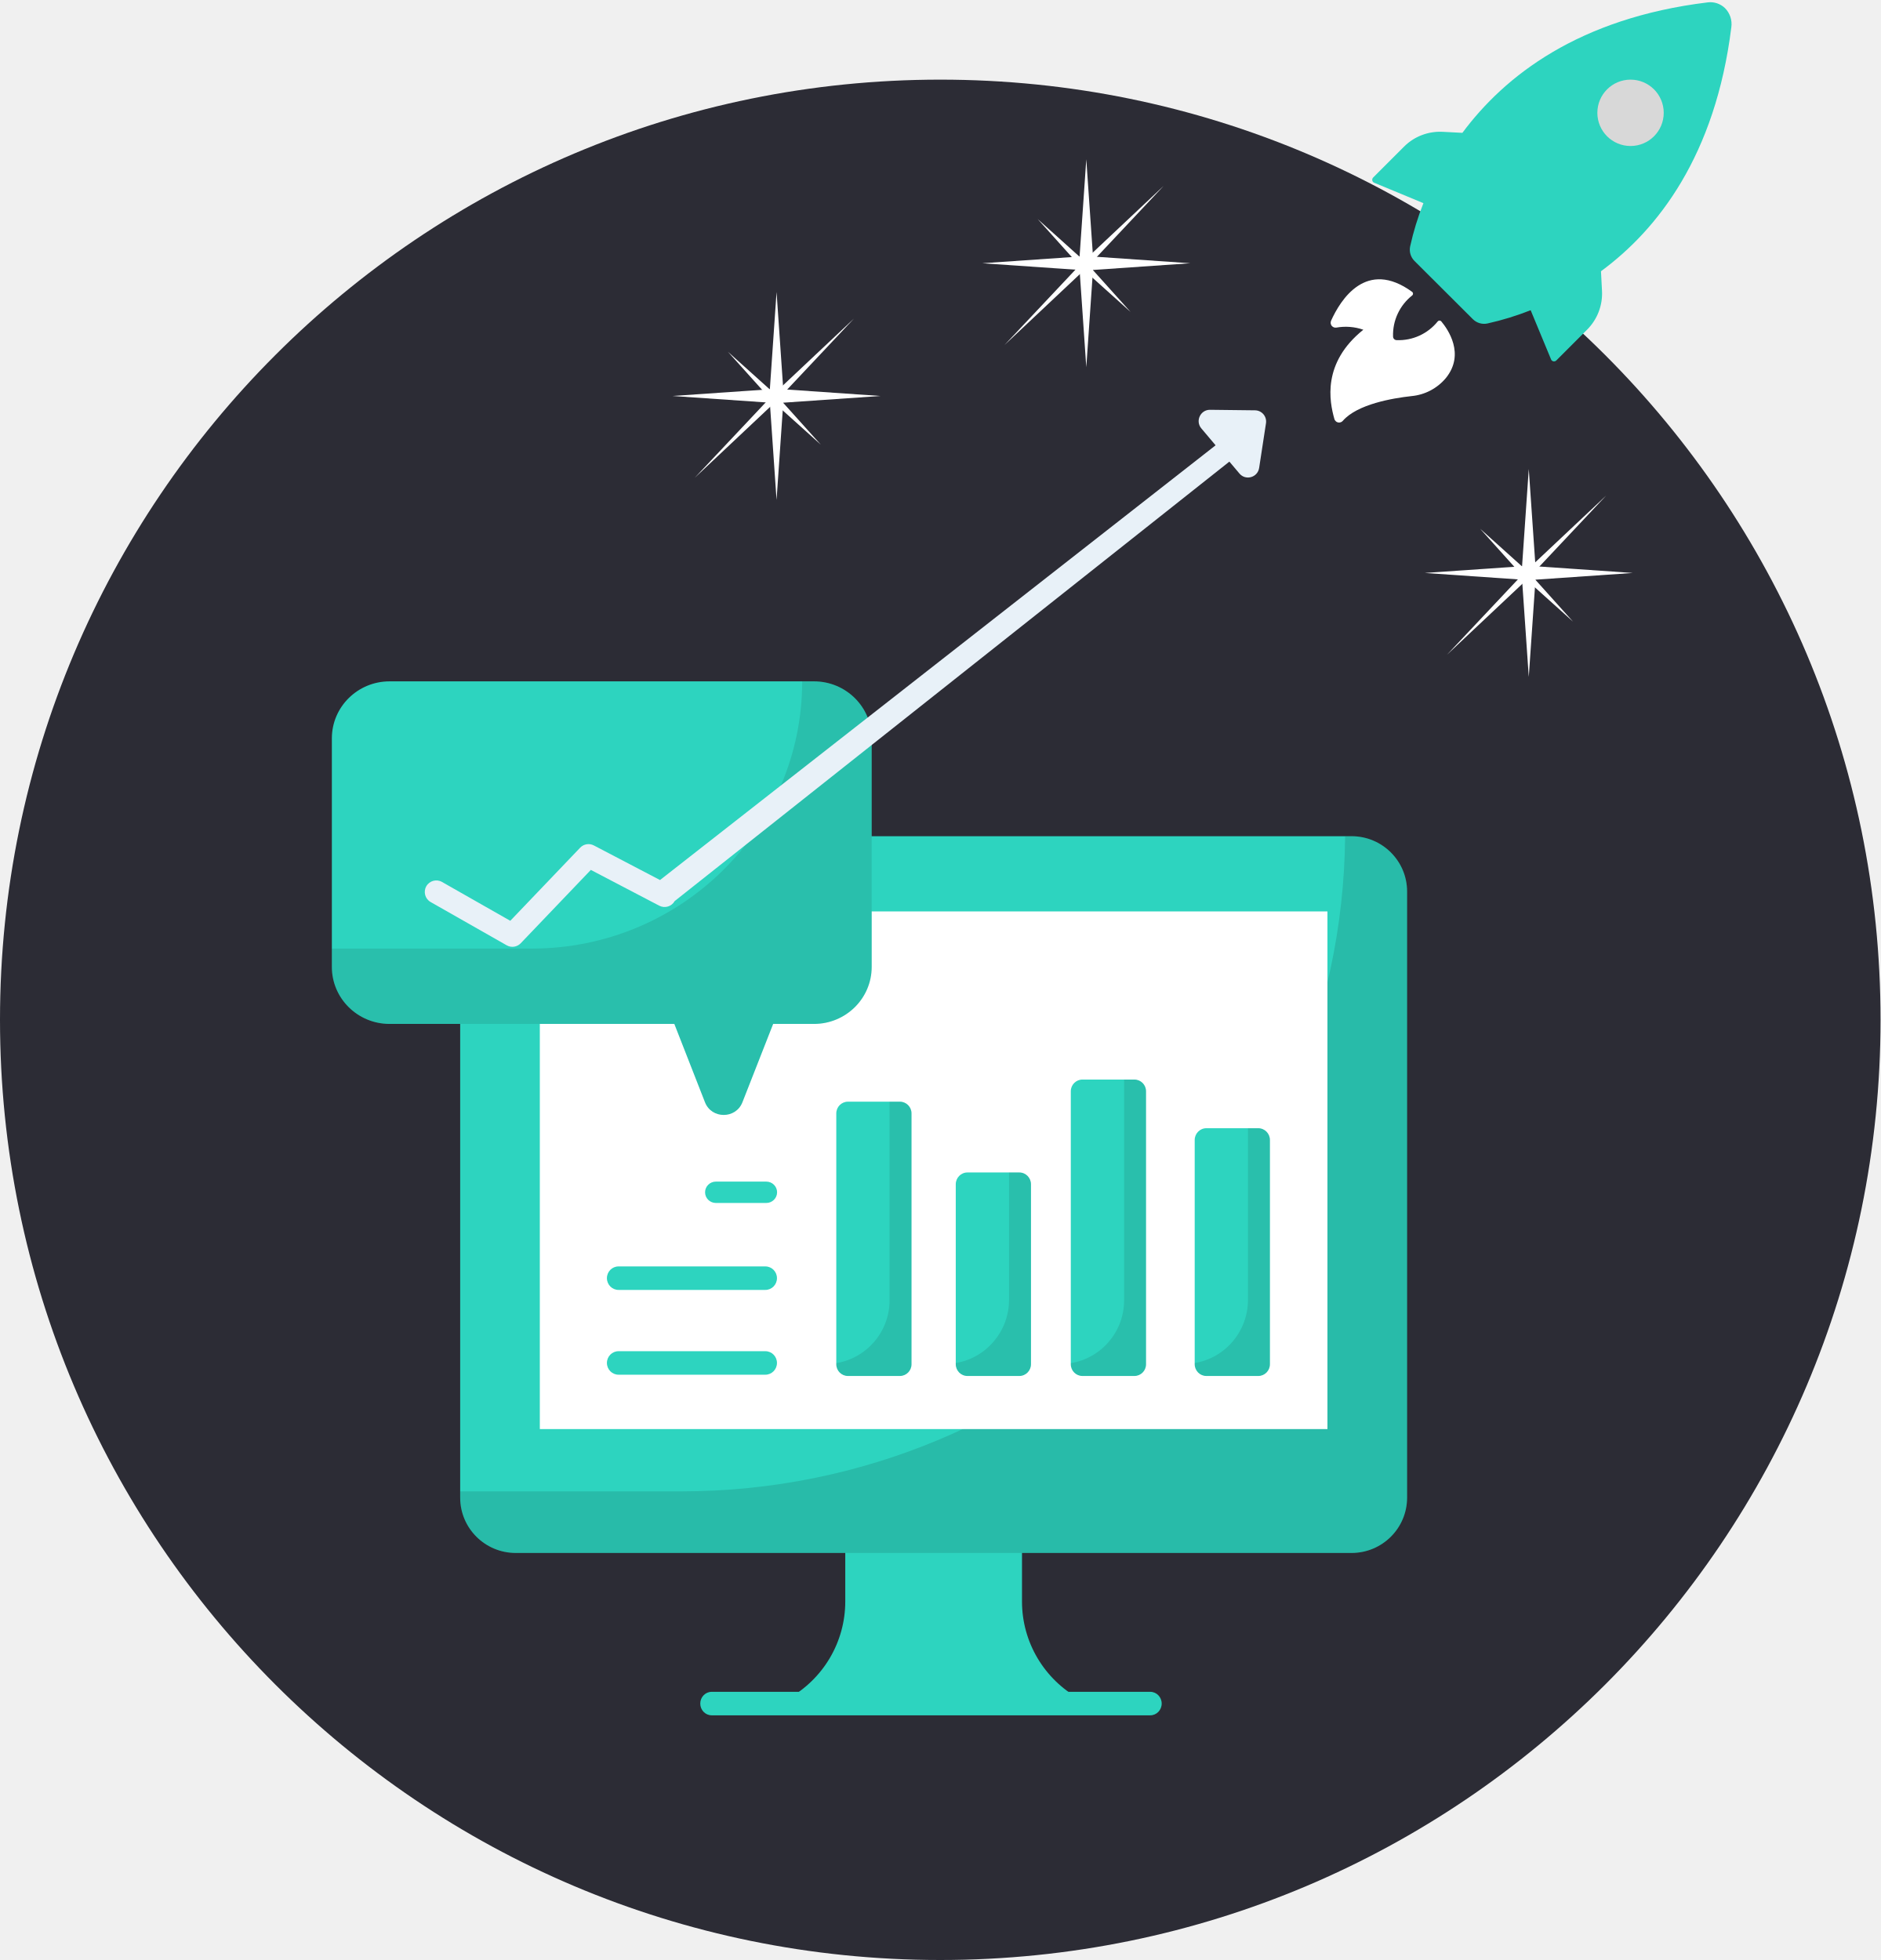
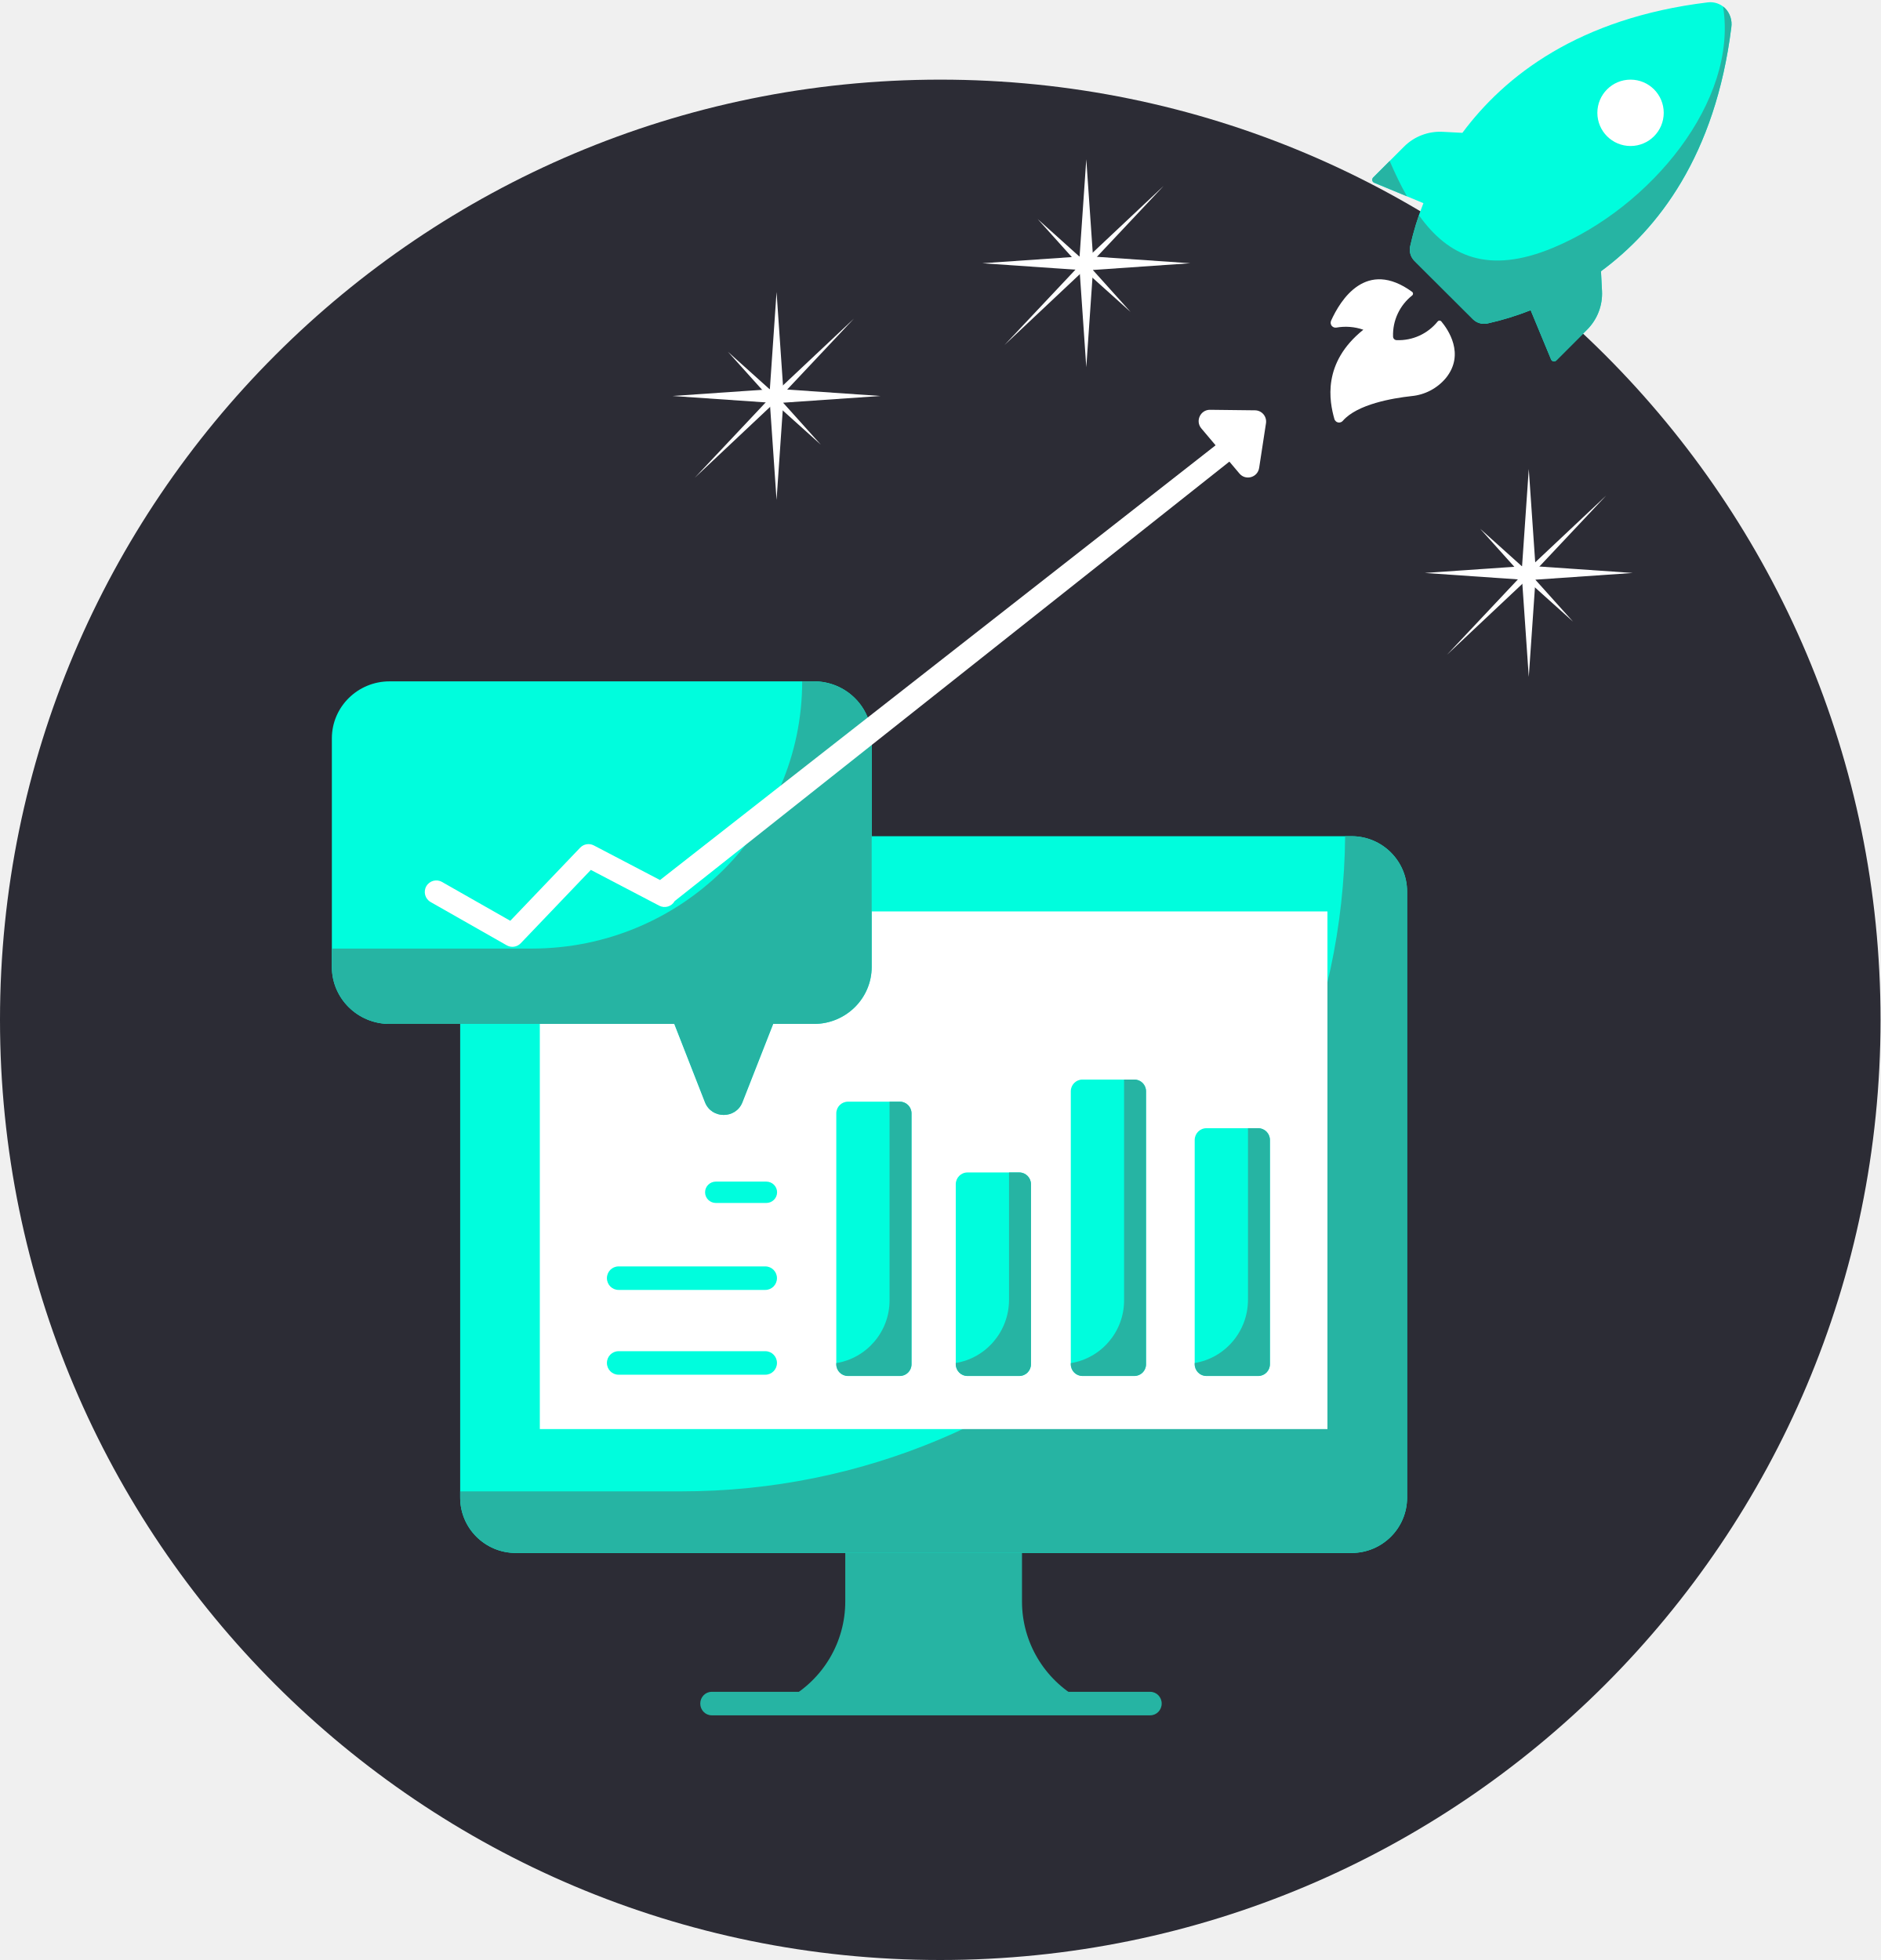
<svg xmlns="http://www.w3.org/2000/svg" width="425px" height="443px" viewBox="0 0 425 443" version="1.1">
  <g id="home-page-2" stroke="none" stroke-width="1" fill="none" fill-rule="evenodd">
    <g id="business-2" transform="translate(-104, -116)">
      <g id="Group-2" transform="translate(104, 116)">
        <circle id="Oval" fill="#2C2C35" cx="212.5" cy="230.5" r="212.5" />
        <g id="online-analytical-2" transform="translate(75, 88)" fill-rule="nonzero">
          <g id="online-analytical">
-             <path d="M169,296 L103,296 C111.041,291.563 116.03,283.132 116.03,273.98 L116.03,262 L155.97,262 L155.97,273.98 C155.97,283.132 160.959,291.563 169,296 Z" id="Path" fill="#2DD4BF" />
-             <path d="M243,113.501 L243,250.499 C243,257.403 237.379,263 230.446,263 L41.554,263 C34.621,263 29,257.403 29,250.499 L29,113.501 C29,106.597 34.621,101 41.554,101 L230.446,101 C237.379,101 243,106.597 243,113.501 Z" id="Path" fill="#2DD4BF" />
-             <path d="M243,113.514 L243,250.509 C243,257.401 237.377,263 230.456,263 L41.567,263 C34.623,263 29,257.401 29,250.509 L29,249.081 L78.903,249.081 C161.338,249.081 228.247,182.93 228.999,101 L230.456,101 C237.376,101 243,106.599 243,113.514 Z" id="Path" fill="#000000" opacity="0.12" />
+             <path d="M169,296 L103,296 C111.041,291.563 116.03,283.132 116.03,273.98 L116.03,262 L155.97,262 L155.97,273.98 C155.97,283.132 160.959,291.563 169,296 Z" id="Path" fill="#26B4A3" />
+             <path d="M243,113.501 L243,250.499 C243,257.403 237.379,263 230.446,263 L41.554,263 C34.621,263 29,257.403 29,250.499 L29,113.501 C29,106.597 34.621,101 41.554,101 L230.446,101 C237.379,101 243,106.597 243,113.501 Z" id="Path" fill="#00FDDD" />
+             <path d="M243,113.514 L243,250.509 C243,257.401 237.377,263 230.456,263 L41.567,263 C34.623,263 29,257.401 29,250.509 L29,249.081 L78.903,249.081 C161.338,249.081 228.247,182.93 228.999,101 L230.456,101 C237.376,101 243,106.599 243,113.514 Z" id="Path" fill="#26B4A3" />
            <polygon id="Path" fill="#FFFFFF" points="47 118 225 118 225 235 47 235" />
-             <g id="Group" transform="translate(83, 294)">
-               <path d="M2.84,3.041 L101.957,3.041" id="Path" fill="#FFFFFF" />
-               <path d="M101.957,5.697 L2.841,5.697 C1.415,5.697 0.258,4.508 0.258,3.041 C0.258,1.574 1.415,0.385 2.841,0.385 L101.957,0.385 C103.383,0.385 104.54,1.574 104.54,3.041 C104.54,4.508 103.383,5.697 101.957,5.697 Z" id="Path" fill="#2DD4BF" />
+             <g id="Group" transform="translate(83, 294)" fill="#26B4A3">
+               <path d="M101.957,5.697 L2.841,5.697 C1.415,5.697 0.258,4.508 0.258,3.041 C0.258,1.574 1.415,0.385 2.841,0.385 L101.957,0.385 C103.383,0.385 104.54,1.574 104.54,3.041 C104.54,4.508 103.383,5.697 101.957,5.697 Z" id="Path" />
            </g>
-             <path d="M212,169.665 L212,220.335 C212,221.807 210.819,223 209.361,223 L197.639,223 C196.181,223 195,221.807 195,220.335 L195,169.665 C195,168.193 196.181,167 197.639,167 L209.361,167 C210.818,167 212,168.193 212,169.665 L212,169.665 Z" id="Path" fill="#2DD4BF" />
-             <path d="M212,169.665 L212,220.335 C212,221.81 210.813,223 209.362,223 L197.638,223 C196.187,223 195,221.81 195,220.335 L195,220.069 C201.825,218.958 207.04,212.972 207.04,205.768 L207.04,167 L209.362,167 C210.813,167 212,168.19 212,169.665 L212,169.665 Z" id="Path" fill="#000000" opacity="0.1" />
-             <path d="M184,158.641 L184,220.359 C184,221.818 182.819,223 181.361,223 L169.639,223 C168.181,223 167,221.818 167,220.359 L167,158.641 C167,157.182 168.181,156 169.639,156 L181.361,156 C182.819,156 184,157.182 184,158.641 Z" id="Path" fill="#2DD4BF" />
-             <path d="M184,158.641 L184,220.359 C184,221.82 182.813,223 181.362,223 L169.638,223 C168.187,223 167,221.82 167,220.359 L167,220.095 C173.825,218.994 179.04,213.06 179.04,205.92 L179.04,156 L181.362,156 C182.813,156 184,157.179 184,158.641 L184,158.641 Z" id="Path" fill="#000000" opacity="0.1" />
-             <path d="M158,179.667 L158,220.333 C158,221.806 156.819,223 155.361,223 L143.639,223 C142.181,223 141,221.806 141,220.333 L141,179.667 C141,178.194 142.181,177 143.639,177 L155.361,177 C156.818,177 158,178.194 158,179.667 L158,179.667 Z" id="Path" fill="#2DD4BF" />
-             <path d="M158,179.667 L158,220.333 C158,221.808 156.813,223 155.362,223 L143.638,223 C142.187,223 141,221.808 141,220.333 L141,220.066 C147.825,218.955 153.04,212.963 153.04,205.752 L153.04,177 L155.362,177 C156.813,177 158,178.191 158,179.667 L158,179.667 Z" id="Path" fill="#000000" opacity="0.1" />
-             <path d="M131,163.646 L131,220.354 C131,221.815 129.819,223 128.361,223 L116.639,223 C115.181,223 114,221.815 114,220.354 L114,163.646 C114,162.185 115.181,161 116.639,161 L128.361,161 C129.819,161 131,162.185 131,163.646 L131,163.646 Z" id="Path" fill="#2DD4BF" />
-             <path d="M131,163.647 L131,220.354 C131,221.818 129.813,223 128.362,223 L116.638,223 C115.187,223 114,221.818 114,220.354 L114,220.089 C120.825,218.986 126.04,213.04 126.04,205.886 L126.04,161 L128.362,161 C129.813,161 131,162.182 131,163.647 L131,163.647 Z" id="Path" fill="#000000" opacity="0.1" />
-             <path d="M122,78.883 L122,130.545 C122,137.66 116.161,143.429 108.959,143.429 L99.732,143.429 L92.784,161.139 C91.287,164.956 85.819,164.953 84.326,161.135 L77.399,143.428 L13.041,143.428 C5.839,143.428 0,137.66 0,130.545 L0,78.883 C0,71.768 5.839,66 13.041,66 L108.959,66 C116.161,66 122,71.768 122,78.883 L122,78.883 Z" id="Path" fill="#2DD4BF" />
-             <path d="M108.959,66 L106.293,66 C106.293,99.357 78.921,126.398 45.155,126.398 L0,126.398 L0,130.545 C0,137.66 5.839,143.428 13.041,143.428 L77.399,143.428 L84.326,161.135 C85.819,164.953 91.287,164.956 92.784,161.139 L99.732,143.429 L108.959,143.429 C116.161,143.429 122,137.66 122,130.545 L122,78.883 C122,71.768 116.161,66 108.959,66 Z" id="Path" fill="#000000" opacity="0.1" />
-             <path d="M22.318,115.876 C21.069,115.165 20.63,113.572 21.34,112.318 C22.049,111.065 23.636,110.625 24.889,111.337 L40.324,120.118 L56.119,103.59 C56.919,102.753 58.178,102.548 59.203,103.082 L74.162,110.906 L200.124,12.334 C200.827,11.077 202.414,10.63 203.668,11.332 C204.923,12.037 205.37,13.627 204.667,14.885 L77.47,115.669 C76.781,116.898 75.245,117.359 73.994,116.707 L58.527,108.617 L42.682,125.196 C41.856,126.059 40.552,126.249 39.517,125.66 L22.318,115.876 Z" id="Path" fill="#E8F1F8" />
-             <path d="M208.317,17.721 L196.398,11.694 C194.452,10.71 194.562,7.881 196.578,7.053 L205.979,3.191 C207.405,2.605 209.016,3.42 209.398,4.92 L211.917,14.809 C212.457,16.931 210.263,18.705 208.317,17.721 L208.317,17.721 Z" id="Path" fill="#E8F1F8" transform="translate(203.5, 10.5) rotate(23) translate(-203.5, -10.5) " />
+             <path d="M212,220.335 C212,221.807 210.819,223 209.361,223 L197.639,223 C196.181,223 195,221.807 195,220.335 L195,169.665 C195,168.193 196.181,167 197.639,167 L209.361,167 C210.818,167 212,168.193 212,169.665 L212,220.335 Z" id="Path" fill="#00FDDD" />
+             <path d="M212,169.665 L212,220.335 C212,221.81 210.813,223 209.362,223 L197.638,223 C196.187,223 195,221.81 195,220.335 L195,220.069 C201.825,218.958 207.04,212.972 207.04,205.768 L207.04,167 L209.362,167 C210.813,167 212,168.19 212,169.665 L212,169.665 Z" id="Path" fill="#26B4A3" />
+             <path d="M184,158.641 L184,220.359 C184,221.818 182.819,223 181.361,223 L169.639,223 C168.181,223 167,221.818 167,220.359 L167,158.641 C167,157.182 168.181,156 169.639,156 L181.361,156 C182.819,156 184,157.182 184,158.641 Z" id="Path" fill="#00FDDD" />
+             <path d="M184,158.641 L184,220.359 C184,221.82 182.813,223 181.362,223 L169.638,223 C168.187,223 167,221.82 167,220.359 L167,220.095 C173.825,218.994 179.04,213.06 179.04,205.92 L179.04,156 L181.362,156 C182.813,156 184,157.179 184,158.641 L184,158.641 Z" id="Path" fill="#26B4A3" />
+             <path d="M158,179.667 L158,220.333 C158,221.806 156.819,223 155.361,223 L143.639,223 C142.181,223 141,221.806 141,220.333 L141,179.667 C141,178.194 142.181,177 143.639,177 L155.361,177 C156.818,177 158,178.194 158,179.667 L158,179.667 Z" id="Path" fill="#00FDDD" />
+             <path d="M158,179.667 L158,220.333 C158,221.808 156.813,223 155.362,223 L143.638,223 C142.187,223 141,221.808 141,220.333 L141,220.066 C147.825,218.955 153.04,212.963 153.04,205.752 L153.04,177 L155.362,177 C156.813,177 158,178.191 158,179.667 L158,179.667 Z" id="Path" fill="#26B4A3" />
+             <path d="M131,163.646 L131,220.354 C131,221.815 129.819,223 128.361,223 L116.639,223 C115.181,223 114,221.815 114,220.354 L114,163.646 C114,162.185 115.181,161 116.639,161 L128.361,161 C129.819,161 131,162.185 131,163.646 L131,163.646 Z" id="Path" fill="#00FDDD" />
+             <path d="M131,163.647 L131,220.354 C131,221.818 129.813,223 128.362,223 L116.638,223 C115.187,223 114,221.818 114,220.354 L114,220.089 C120.825,218.986 126.04,213.04 126.04,205.886 L126.04,161 L128.362,161 C129.813,161 131,162.182 131,163.647 L131,163.647 Z" id="Path" fill="#26B4A3" />
+             <path d="M122,78.883 L122,130.545 C122,137.66 116.161,143.429 108.959,143.429 L99.732,143.429 L92.784,161.139 C91.287,164.956 85.819,164.953 84.326,161.135 L77.399,143.428 L13.041,143.428 C5.839,143.428 0,137.66 0,130.545 L0,78.883 C0,71.768 5.839,66 13.041,66 L108.959,66 C116.161,66 122,71.768 122,78.883 L122,78.883 Z" id="Path" fill="#00FDDD" />
+             <path d="M108.959,66 L106.293,66 C106.293,99.357 78.921,126.398 45.155,126.398 L0,126.398 L0,130.545 C0,137.66 5.839,143.428 13.041,143.428 L77.399,143.428 L84.326,161.135 C85.819,164.953 91.287,164.956 92.784,161.139 L99.732,143.429 L108.959,143.429 C116.161,143.429 122,137.66 122,130.545 L122,78.883 C122,71.768 116.161,66 108.959,66 Z" id="Path" fill="#26B4A3" />
+             <path d="M22.318,115.876 C21.069,115.165 20.63,113.572 21.34,112.318 C22.049,111.065 23.636,110.625 24.889,111.337 L40.324,120.118 L56.119,103.59 C56.919,102.753 58.178,102.548 59.203,103.082 L74.162,110.906 L200.124,12.334 C200.827,11.077 202.414,10.63 203.668,11.332 C204.923,12.037 205.37,13.627 204.667,14.885 L77.47,115.669 C76.781,116.898 75.245,117.359 73.994,116.707 L58.527,108.617 L42.682,125.196 C41.856,126.059 40.552,126.249 39.517,125.66 L22.318,115.876 Z" id="Path" fill="#FFFFFF" />
+             <path d="M208.317,17.721 L196.398,11.694 C194.452,10.71 194.562,7.881 196.578,7.053 L205.979,3.191 C207.405,2.605 209.016,3.42 209.398,4.92 L211.917,14.809 C212.457,16.931 210.263,18.705 208.317,17.721 L208.317,17.721 Z" id="Path" fill="#FFFFFF" transform="translate(203.5, 10.5) rotate(23) translate(-203.5, -10.5) " />
            <path d="M64.785,220.055 L97.97,220.055" id="Path" fill="#2DD4BF" />
-             <path d="M97.97,222.711 L64.785,222.711 C63.337,222.711 62.162,221.522 62.162,220.054 C62.162,218.588 63.337,217.398 64.785,217.398 L97.97,217.398 C99.419,217.398 100.593,218.588 100.593,220.054 C100.593,221.522 99.419,222.711 97.97,222.711 Z" id="Path" fill="#2DD4BF" />
+             <path d="M97.97,222.711 L64.785,222.711 C63.337,222.711 62.162,221.522 62.162,220.054 C62.162,218.588 63.337,217.398 64.785,217.398 L97.97,217.398 C99.419,217.398 100.593,218.588 100.593,220.054 C100.593,221.522 99.419,222.711 97.97,222.711 Z" id="Path" fill="#00FDDD" />
            <path d="M64.785,200.893 L97.97,200.893" id="Path" fill="#2DD4BF" />
-             <path d="M97.97,203.548 L64.785,203.548 C63.337,203.548 62.162,202.359 62.162,200.892 C62.162,199.425 63.337,198.236 64.785,198.236 L97.97,198.236 C99.419,198.236 100.593,199.425 100.593,200.892 C100.593,202.359 99.419,203.548 97.97,203.548 Z" id="Path" fill="#2DD4BF" />
+             <path d="M97.97,203.548 L64.785,203.548 C63.337,203.548 62.162,202.359 62.162,200.892 C62.162,199.425 63.337,198.236 64.785,198.236 L97.97,198.236 C99.419,198.236 100.593,199.425 100.593,200.892 C100.593,202.359 99.419,203.548 97.97,203.548 Z" id="Path" fill="#00FDDD" />
            <path d="M86.787,181.482 L98.18,181.482" id="Path" fill="#2DD4BF" />
-             <path d="M98.18,183.896 L86.786,183.896 C85.438,183.896 84.345,182.815 84.345,181.481 C84.345,180.148 85.438,179.066 86.786,179.066 L98.18,179.066 C99.528,179.066 100.621,180.148 100.621,181.481 C100.621,182.815 99.528,183.896 98.18,183.896 Z" id="Path" fill="#2DD4BF" />
+             <path d="M98.18,183.896 L86.786,183.896 C85.438,183.896 84.345,182.815 84.345,181.481 C84.345,180.148 85.438,179.066 86.786,179.066 L98.18,179.066 C99.528,179.066 100.621,180.148 100.621,181.481 C100.621,182.815 99.528,183.896 98.18,183.896 Z" id="Path" fill="#00FDDD" />
          </g>
        </g>
        <g id="rocket-(1)" transform="translate(300, 0)" fill-rule="nonzero">
          <path d="M25.73,72.644 C25.711,72.615 25.692,72.596 25.663,72.576 C25.44,72.392 25.11,72.421 24.926,72.644 C22.668,75.454 19.218,77.024 15.623,76.879 C15.187,76.86 14.848,76.52 14.828,76.084 C14.702,72.46 16.321,69 19.17,66.762 C19.179,66.752 19.199,66.742 19.208,66.723 C19.402,66.51 19.383,66.18 19.17,65.987 C8.752,58.389 2.938,67.799 0.825,72.479 C0.631,72.906 0.719,73.41 1.058,73.739 C1.31,73.991 1.678,74.098 2.027,74.04 C4.062,73.681 6.155,73.846 8.113,74.524 C-1.278,82.044 0.457,90.766 1.562,94.681 C1.62,94.904 1.756,95.098 1.93,95.253 C2.405,95.64 3.112,95.563 3.5,95.088 C6.766,91.357 14.693,90 19.005,89.525 C22.028,89.244 24.81,87.781 26.758,85.455 C31.177,80.009 27.184,74.379 25.73,72.644 Z" id="Path" fill="#FFFFFF" />
-           <path d="M91.278,6.156 C87.673,35.17 74.659,51.858 61.819,61.306 L62.051,65.773 C62.216,69.02 60.995,72.189 58.698,74.495 L51.721,81.472 C51.653,81.54 51.575,81.589 51.488,81.627 C51.12,81.783 50.694,81.608 50.539,81.24 L45.926,70.115 C42.757,71.365 39.501,72.373 36.177,73.109 C34.975,73.371 33.735,73.003 32.863,72.14 L19.664,58.98 C18.801,58.108 18.433,56.868 18.695,55.666 C19.431,52.342 20.429,49.086 21.689,45.917 L10.564,41.304 C10.477,41.266 10.4,41.217 10.332,41.149 C10.051,40.868 10.051,40.403 10.332,40.122 L17.309,33.145 C19.606,30.838 22.784,29.627 26.031,29.792 L30.498,30.024 C40.053,17.155 56.77,4.082 85.958,0.535 C87.383,0.361 88.798,0.836 89.834,1.824 C90.968,2.958 91.501,4.567 91.278,6.156 L91.278,6.156 Z" id="Path" fill="#2DD4BF" />
+           <path d="M91.278,6.156 C87.673,35.17 74.659,51.858 61.819,61.306 L62.051,65.773 C62.216,69.02 60.995,72.189 58.698,74.495 L51.721,81.472 C51.653,81.54 51.575,81.589 51.488,81.627 C51.12,81.783 50.694,81.608 50.539,81.24 L45.926,70.115 C42.757,71.365 39.501,72.373 36.177,73.109 C34.975,73.371 33.735,73.003 32.863,72.14 L19.664,58.98 C18.801,58.108 18.433,56.868 18.695,55.666 C19.431,52.342 20.429,49.086 21.689,45.917 L10.564,41.304 C10.477,41.266 10.4,41.217 10.332,41.149 C10.051,40.868 10.051,40.403 10.332,40.122 L17.309,33.145 C19.606,30.838 22.784,29.627 26.031,29.792 L30.498,30.024 C40.053,17.155 56.77,4.082 85.958,0.535 C87.383,0.361 88.798,0.836 89.834,1.824 C90.968,2.958 91.501,4.567 91.278,6.156 L91.278,6.156 Z" id="Path" fill="#00FDDD" />
+           <path d="M89.834,1.824 C90.968,2.958 91.501,4.567 91.278,6.156 C87.673,35.17 74.659,51.858 61.819,61.306 L62.051,65.773 C62.216,69.02 60.995,72.189 58.698,74.495 L51.721,81.472 C51.653,81.54 51.575,81.589 51.488,81.627 C51.12,81.783 50.694,81.608 50.539,81.24 L45.926,70.115 C42.757,71.365 39.501,72.373 36.177,73.109 C34.975,73.371 33.735,73.003 32.863,72.14 L19.664,58.98 C18.801,58.108 18.433,56.868 18.695,55.666 C19.221,53.29 19.882,50.948 20.675,48.649 C27.323,57.968 36.312,62.12 51,56 C73.091,46.796 92.823,22.829 89.416,1.469 C89.561,1.578 89.701,1.697 89.834,1.824 Z M17.972,44.375 L10.564,41.304 C10.477,41.266 10.4,41.217 10.332,41.149 C10.051,40.868 10.051,40.403 10.332,40.122 L14.065,36.39 C15.296,39.244 16.585,41.926 17.972,44.375 Z" id="Combined-Shape" fill="#26B4A3" />
        </g>
-         <circle id="Oval" fill="#D8D8D8" cx="368.5" cy="25.5" r="7.5" />
+         <circle id="Oval" fill="#FFFFFF" cx="368.5" cy="25.5" r="7.5" />
        <g id="sparkle" transform="translate(322, 106)" fill="#FFFFFF" fill-rule="nonzero">
          <polygon id="Path" points="23.5 0 25.016 21.984 47 23.5 25.016 25.016 23.5 47 21.984 25.016 0 23.5 21.984 21.984" />
          <polygon id="Path" points="12.5 13.5 23 22.939 41 6 24.061 24 33.5 34.5 23 25.061 5 42 21.939 24" />
        </g>
        <g id="sparkle" transform="translate(152, 66)" fill="#FFFFFF" fill-rule="nonzero">
          <polygon id="Path" points="23.5 0 25.016 21.984 47 23.5 25.016 25.016 23.5 47 21.984 25.016 0 23.5 21.984 21.984" />
          <polygon id="Path" points="12.5 13.5 23 22.939 41 6 24.061 24 33.5 34.5 23 25.061 5 42 21.939 24" />
        </g>
        <g id="sparkle" transform="translate(222, 36)" fill="#FFFFFF" fill-rule="nonzero">
          <polygon id="Path" points="23.5 0 25.016 21.984 47 23.5 25.016 25.016 23.5 47 21.984 25.016 0 23.5 21.984 21.984" />
          <polygon id="Path" points="12.5 13.5 23 22.939 41 6 24.061 24 33.5 34.5 23 25.061 5 42 21.939 24" />
        </g>
      </g>
    </g>
  </g>
</svg>
